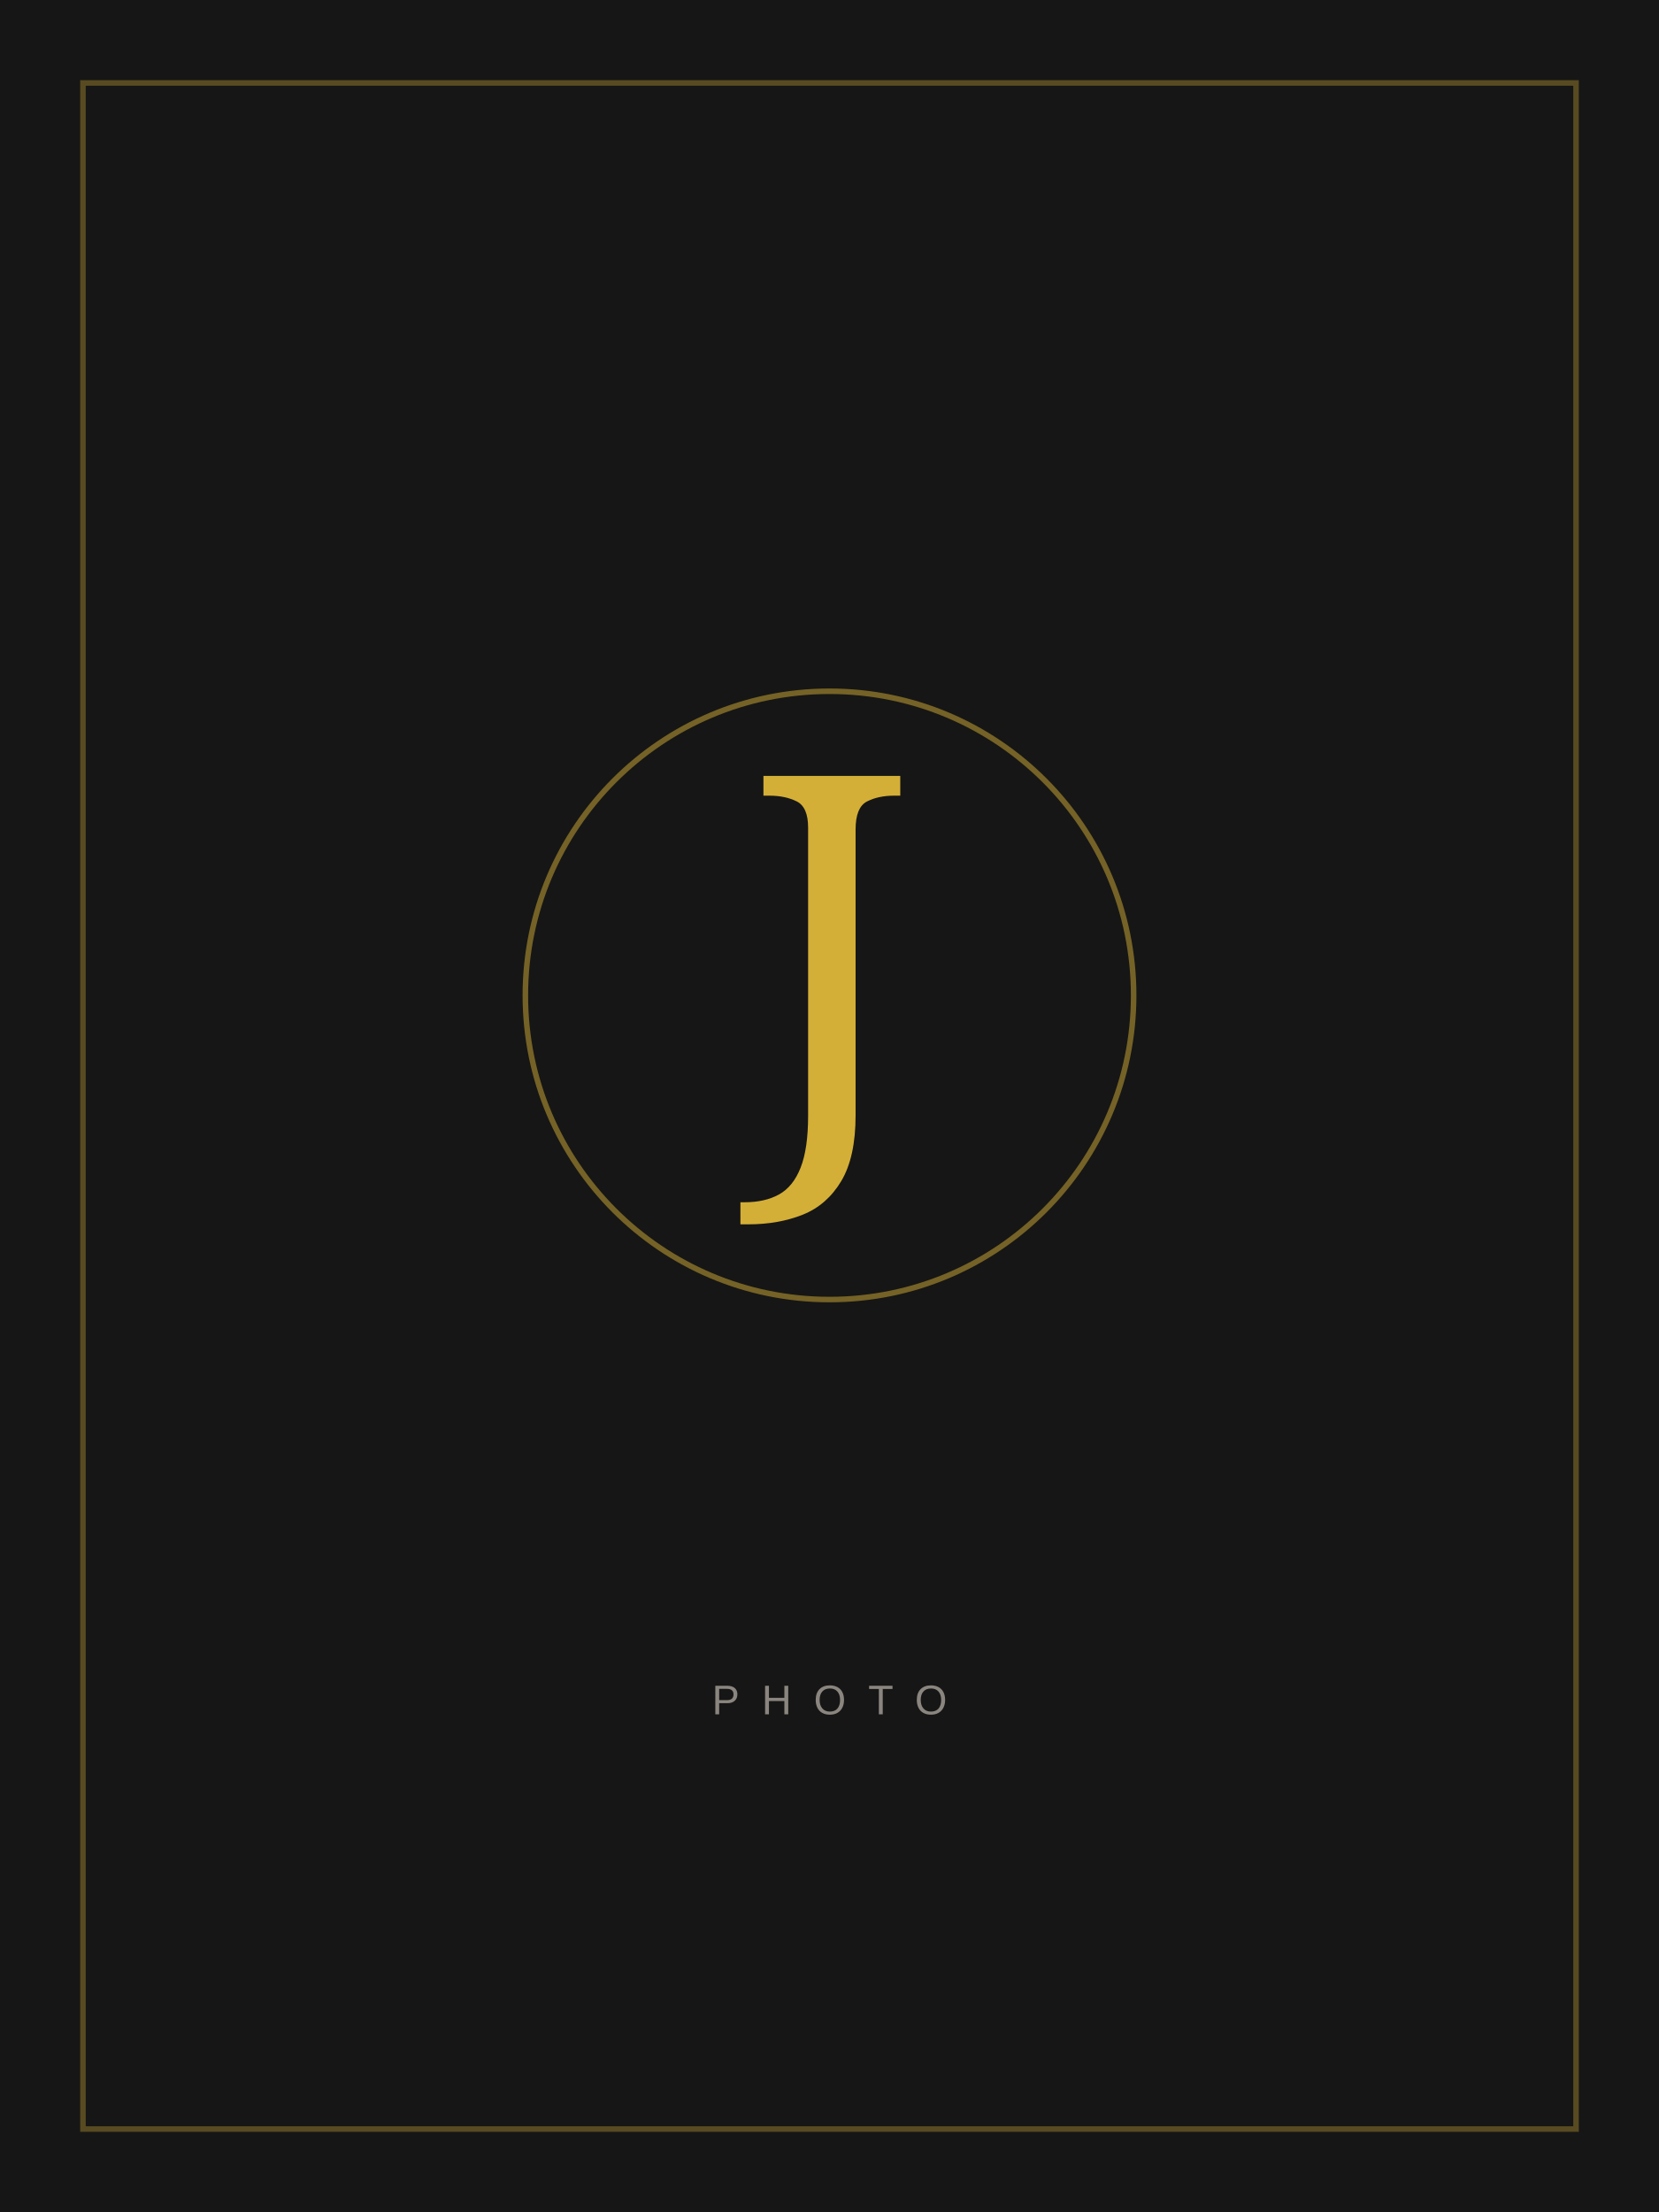
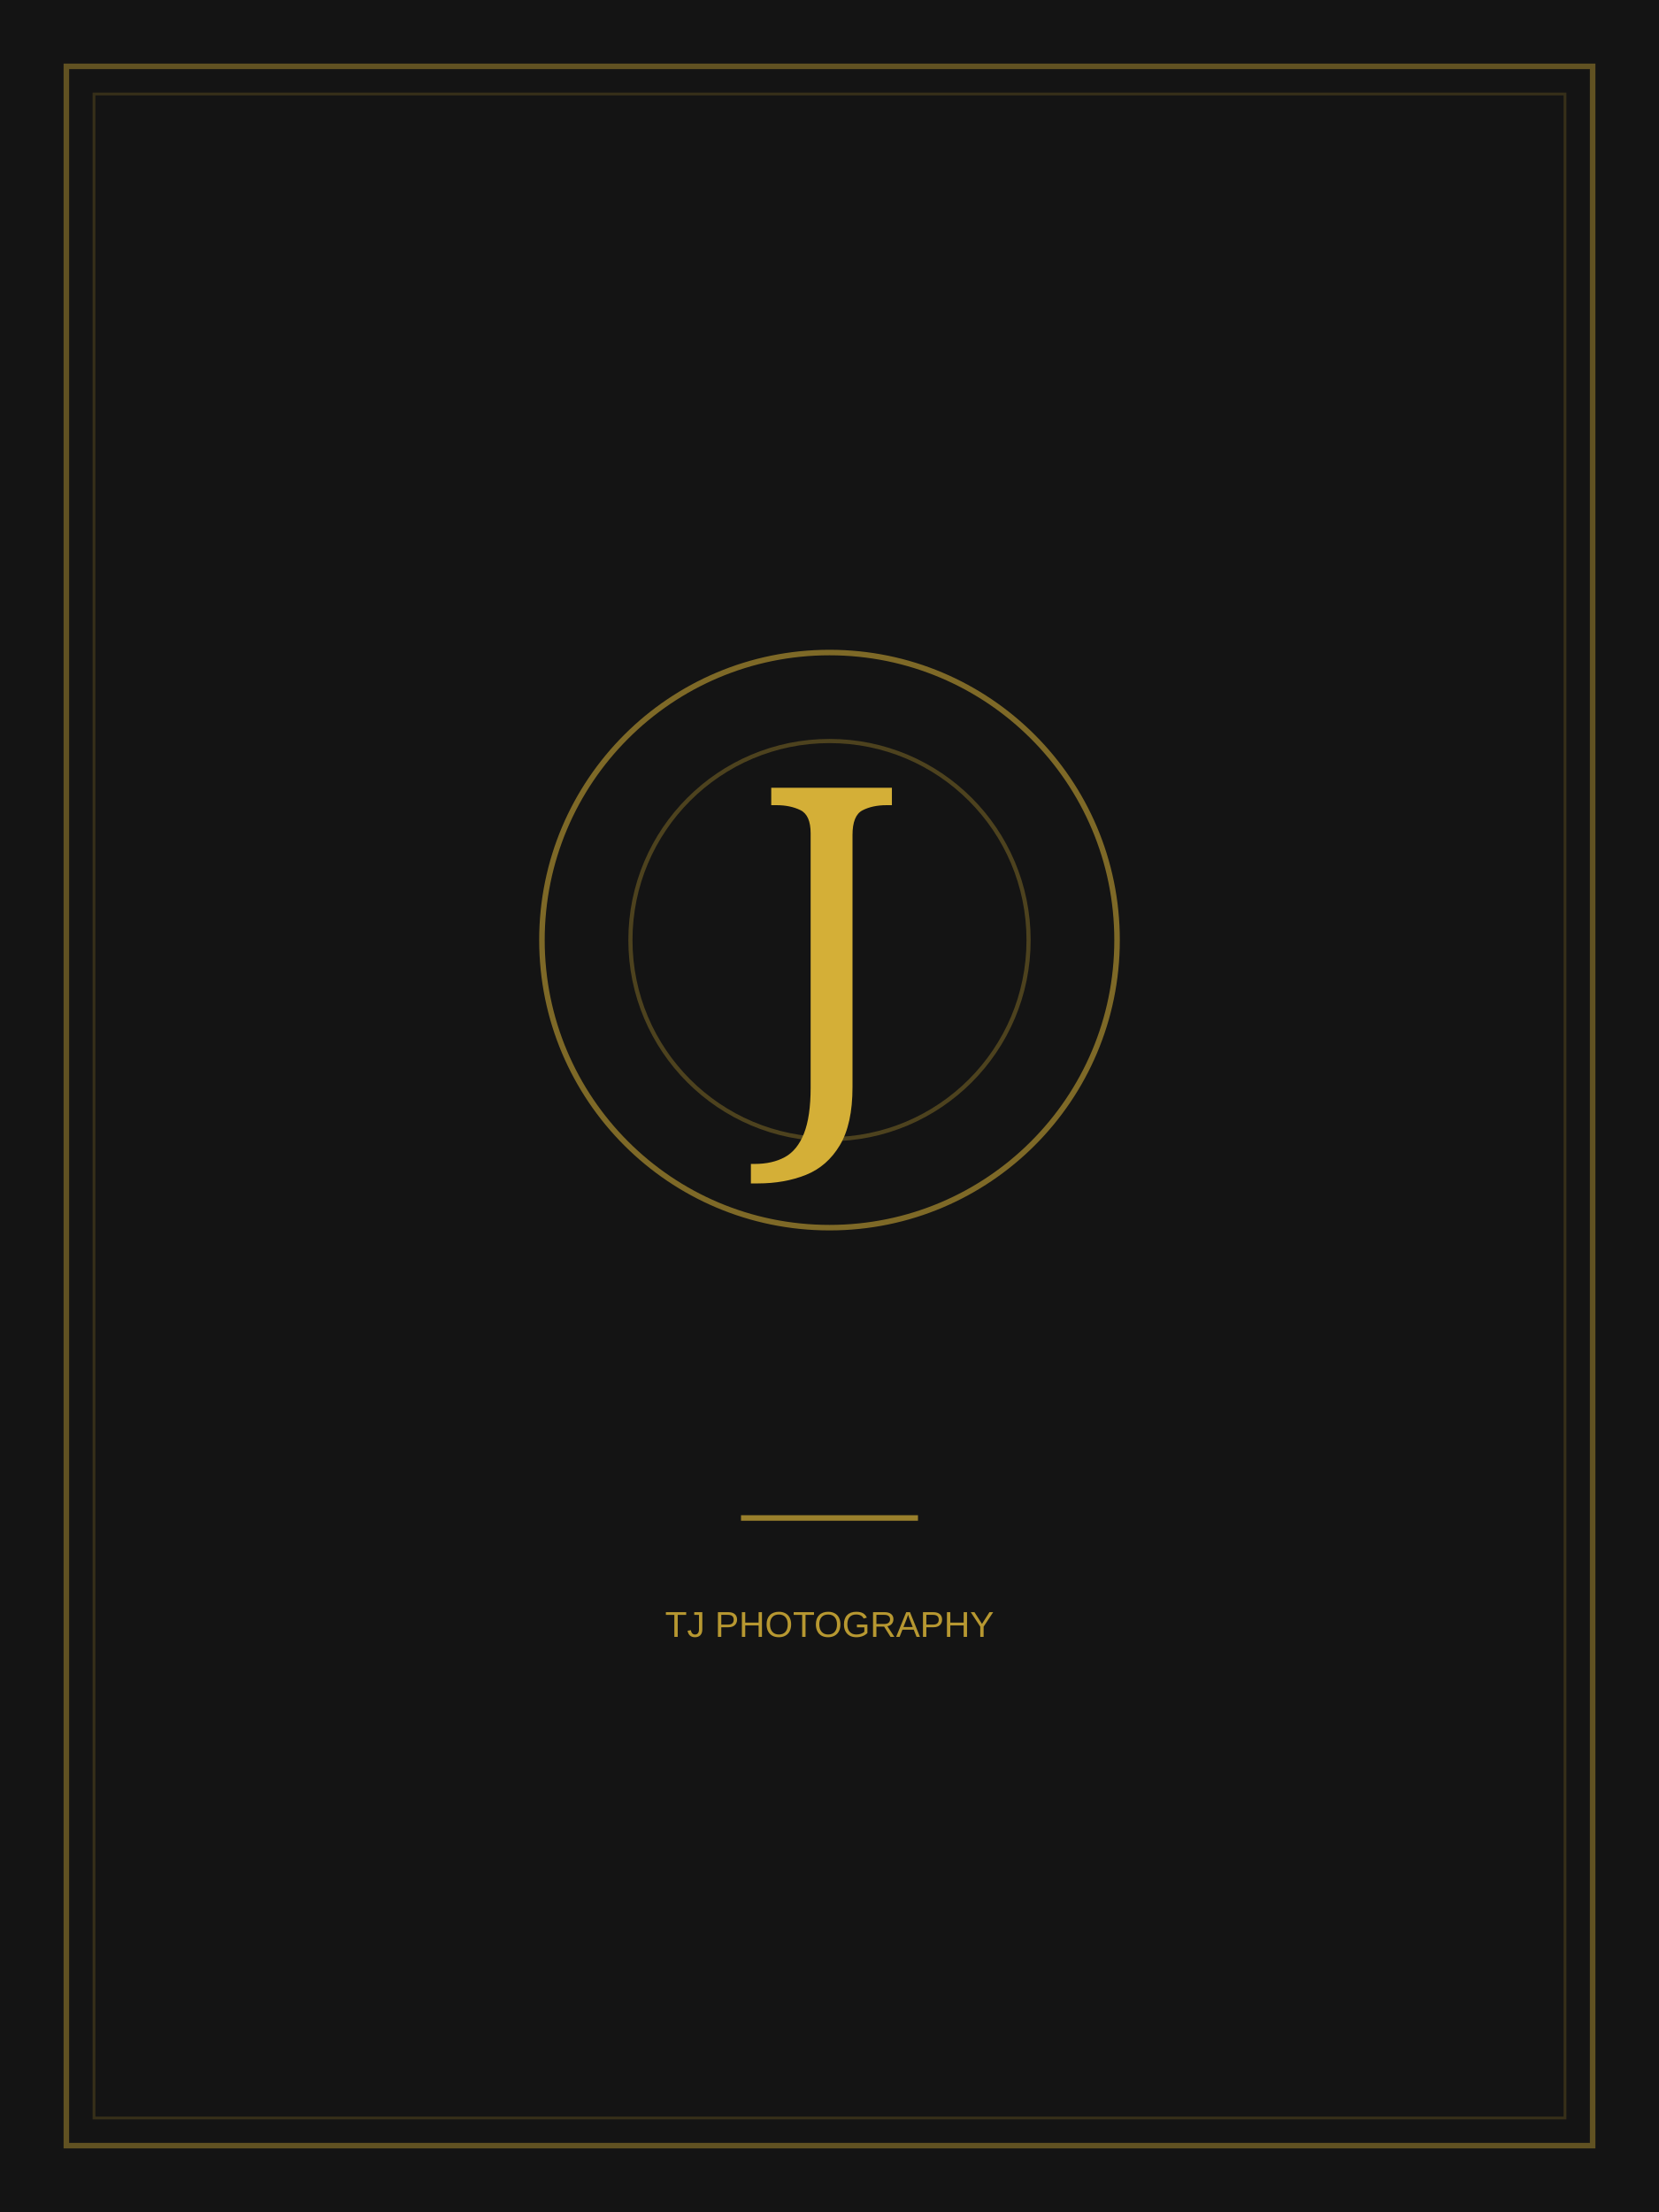
<svg xmlns="http://www.w3.org/2000/svg" width="600" height="800" viewBox="0 0 600 800">
-   <rect width="600" height="800" fill="#161616" />
-   <rect x="30" y="30" width="540" height="740" fill="none" stroke="#D4AF37" stroke-opacity="0.35" stroke-width="2" />
-   <circle cx="300" cy="360" r="110" fill="none" stroke="#D4AF37" stroke-opacity="0.5" stroke-width="2" />
-   <text x="300" y="402" font-family="Georgia, serif" font-size="170" fill="#D4AF37" text-anchor="middle">J</text>
-   <text x="300" y="620" font-family="Arial, sans-serif" font-size="15" fill="#8a857e" text-anchor="middle" letter-spacing="8">PHOTO</text>
+   <rect width="600" height="800" fill="#141414" />
+   <rect x="24" y="24" width="552" height="752" fill="none" stroke="#D4AF37" stroke-opacity="0.4" stroke-width="2" />
+   <rect x="34" y="34" width="532" height="732" fill="none" stroke="#D4AF37" stroke-opacity="0.18" stroke-width="1" />
+   <circle cx="300" cy="340" r="104" fill="none" stroke="#D4AF37" stroke-opacity="0.55" stroke-width="2" />
+   <circle cx="300" cy="340" r="72" fill="none" stroke="#D4AF37" stroke-opacity="0.3" stroke-width="1.5" />
+   <text x="300" y="392" font-family="Georgia, serif" font-size="150" fill="#D4AF37" text-anchor="middle">J</text>
+   <rect x="268" y="548" width="64" height="2" fill="#D4AF37" fill-opacity="0.7" />
+   <text x="300" y="592" font-family="Arial, sans-serif" font-size="13" fill="#D4AF37" fill-opacity="0.85" text-anchor="middle" J-spacing="6">TJ PHOTOGRAPHY</text>
</svg>
